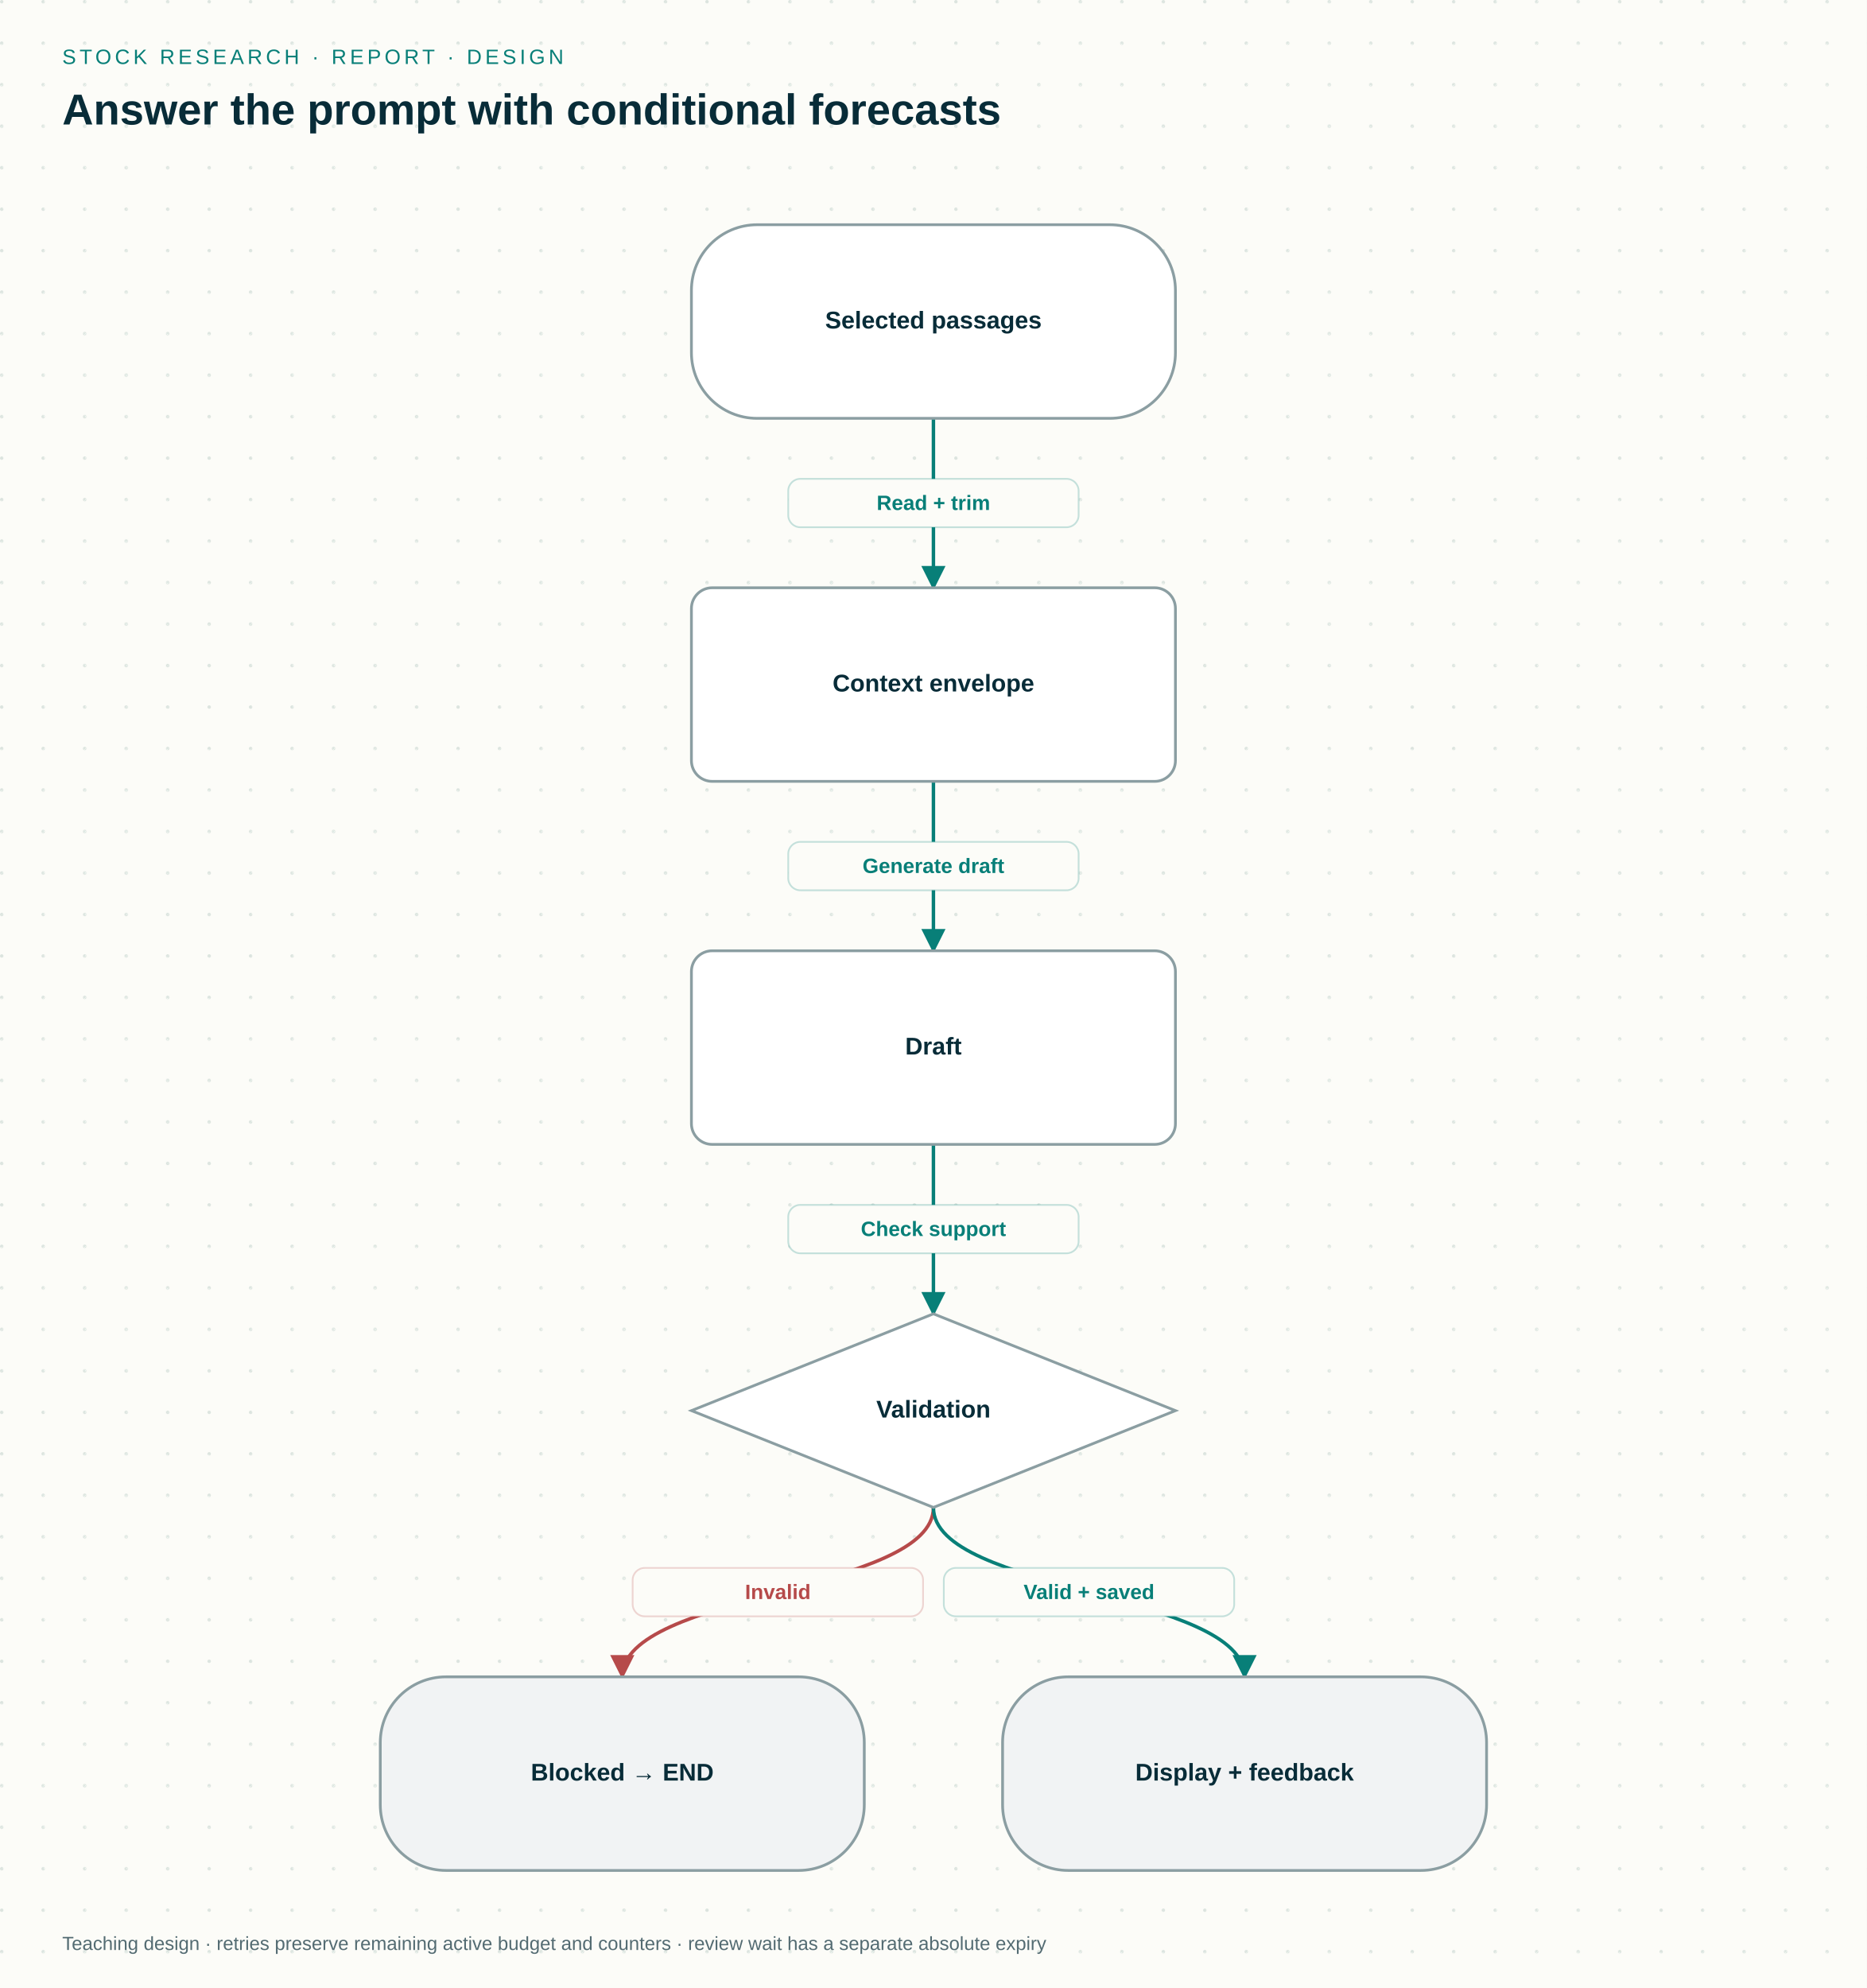
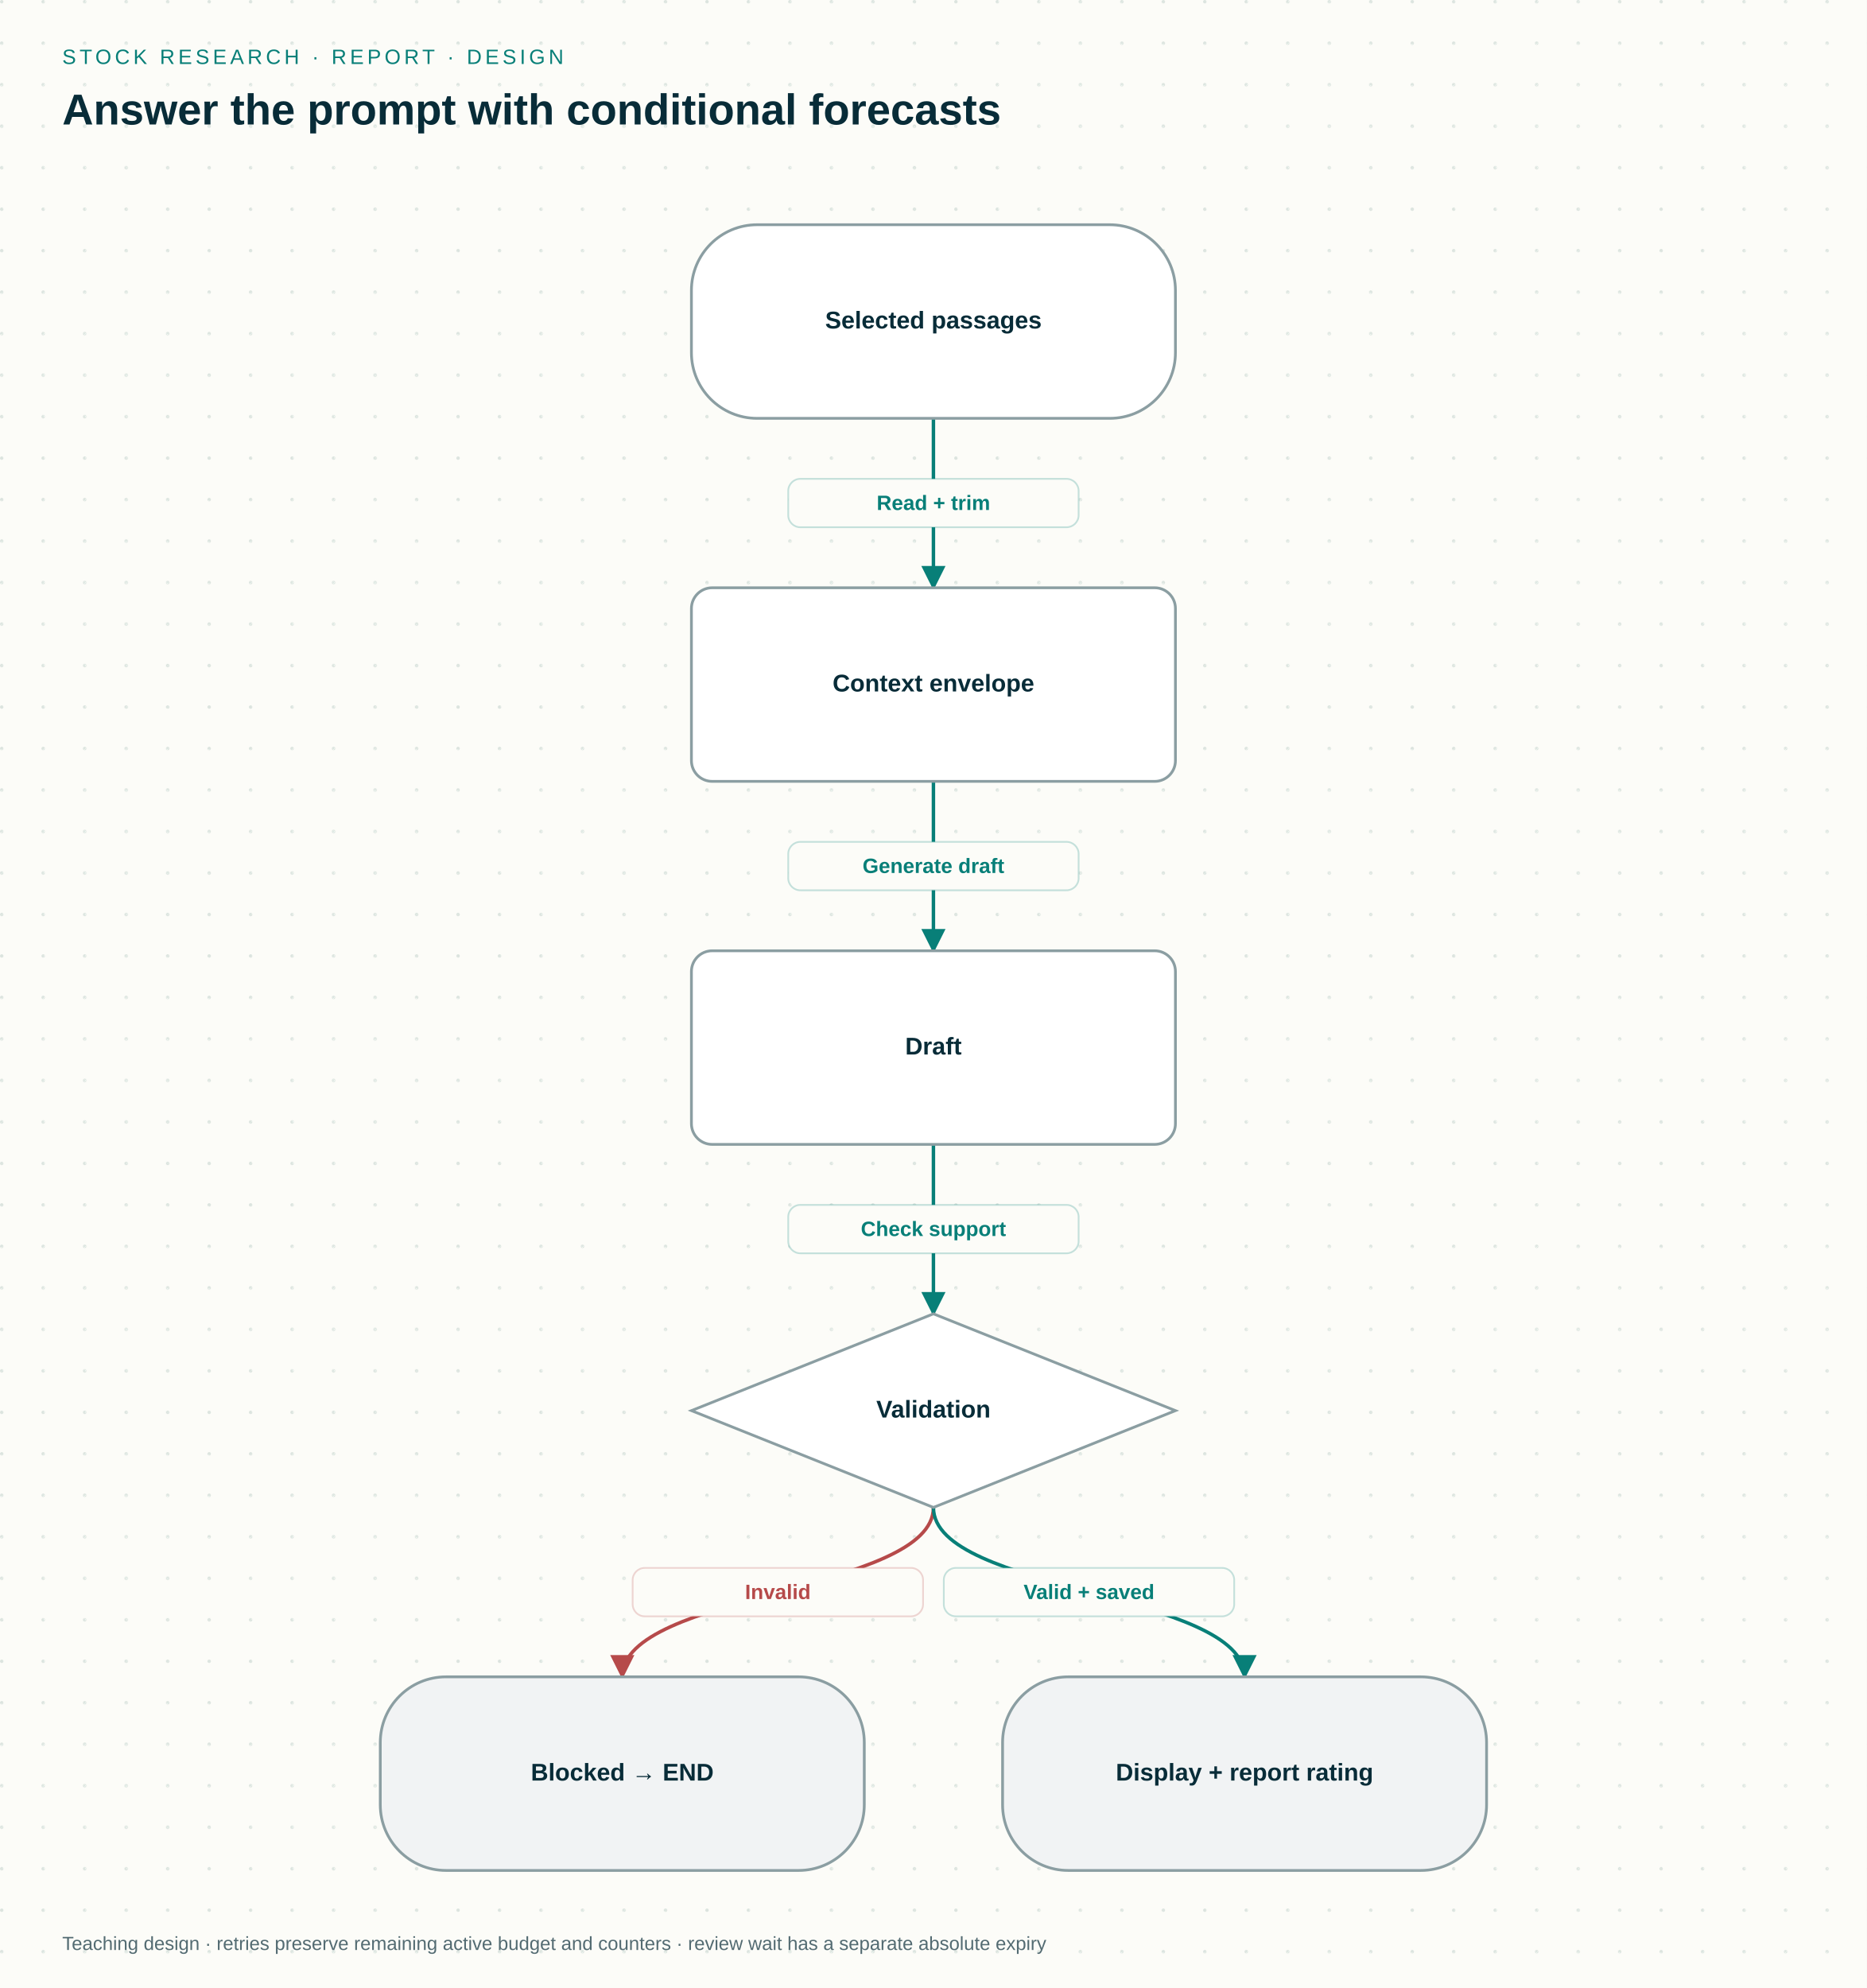
<svg xmlns="http://www.w3.org/2000/svg" viewBox="0 0 1080 1150" width="1080" height="1150" role="img" aria-label="Answer the prompt with conditional forecasts" style="font-family:Arial, &quot;Noto Sans TC&quot;, sans-serif;display:block;max-width:100%;height:auto">
  <defs>
    <pattern id="report-en-grid" width="24" height="24" patternUnits="userSpaceOnUse">
      <circle cx="1" cy="1" r="1" fill="#dce4df" />
    </pattern>
    <marker id="report-en-flow" viewBox="0 0 10 10" refX="9" refY="5" markerWidth="7" markerHeight="7" orient="auto-start-reverse">
      <path d="M 0 0 L 10 5 L 0 10 z" fill="#087f78" />
    </marker>
    <marker id="report-en-retry" viewBox="0 0 10 10" refX="9" refY="5" markerWidth="7" markerHeight="7" orient="auto-start-reverse">
      <path d="M 0 0 L 10 5 L 0 10 z" fill="#7251a1" />
    </marker>
    <marker id="report-en-fallback" viewBox="0 0 10 10" refX="9" refY="5" markerWidth="7" markerHeight="7" orient="auto-start-reverse">
      <path d="M 0 0 L 10 5 L 0 10 z" fill="#9b641b" />
    </marker>
    <marker id="report-en-stop" viewBox="0 0 10 10" refX="9" refY="5" markerWidth="7" markerHeight="7" orient="auto-start-reverse">
      <path d="M 0 0 L 10 5 L 0 10 z" fill="#b64a4a" />
    </marker>
  </defs>
  <rect width="1080" height="1150" fill="#fcfcf8" />
  <rect width="1080" height="1150" fill="url(#report-en-grid)" />
  <text x="36" y="37" fill="#087f78" font-size="12" letter-spacing="2">STOCK RESEARCH · REPORT · DESIGN</text>
  <text x="36" y="72" fill="#082c38" font-size="25" font-weight="700">Answer the prompt with conditional forecasts</text>
  <g opacity="1">
    <path d="M 540 242 C 540 291, 540 291, 540 340" fill="none" stroke="#087f78" stroke-width="2" marker-end="url(#report-en-flow)" />
    <rect x="456" y="277" width="168" height="28" rx="7" fill="#fcfcf8" stroke="#087f78" stroke-opacity=".23" />
    <text x="540" text-anchor="middle" fill="#087f78" font-size="12" font-weight="600">
      <tspan x="540" y="295">Read + trim</tspan>
    </text>
  </g>
  <g opacity="1">
    <path d="M 540 452 C 540 501, 540 501, 540 550" fill="none" stroke="#087f78" stroke-width="2" marker-end="url(#report-en-flow)" />
    <rect x="456" y="487" width="168" height="28" rx="7" fill="#fcfcf8" stroke="#087f78" stroke-opacity=".23" />
    <text x="540" text-anchor="middle" fill="#087f78" font-size="12" font-weight="600">
      <tspan x="540" y="505">Generate draft</tspan>
    </text>
  </g>
  <g opacity="1">
    <path d="M 540 662 C 540 711, 540 711, 540 760" fill="none" stroke="#087f78" stroke-width="2" marker-end="url(#report-en-flow)" />
    <rect x="456" y="697" width="168" height="28" rx="7" fill="#fcfcf8" stroke="#087f78" stroke-opacity=".23" />
    <text x="540" text-anchor="middle" fill="#087f78" font-size="12" font-weight="600">
      <tspan x="540" y="715">Check support</tspan>
    </text>
  </g>
  <g opacity="1">
    <path d="M 540 872 C 540 921, 360 921, 360 970" fill="none" stroke="#b64a4a" stroke-width="2" marker-end="url(#report-en-stop)" />
    <rect x="366" y="907" width="168" height="28" rx="7" fill="#fcfcf8" stroke="#b64a4a" stroke-opacity=".23" />
    <text x="450" text-anchor="middle" fill="#b64a4a" font-size="12" font-weight="600">
      <tspan x="450" y="925">Invalid</tspan>
    </text>
  </g>
  <g opacity="1">
    <path d="M 540 872 C 540 921, 720 921, 720 970" fill="none" stroke="#087f78" stroke-width="2" marker-end="url(#report-en-flow)" />
    <rect x="546" y="907" width="168" height="28" rx="7" fill="#fcfcf8" stroke="#087f78" stroke-opacity=".23" />
    <text x="630" text-anchor="middle" fill="#087f78" font-size="12" font-weight="600">
      <tspan x="630" y="925">Valid + saved</tspan>
    </text>
  </g>
  <g data-node-id="Selected passages" aria-label="Selected passages">
    <rect x="400" y="130" width="280" height="112" rx="38" fill="#fff" stroke="#8b9ea2" stroke-width="1.6" />
    <text x="540" text-anchor="middle" fill="#082c38" font-size="14" font-weight="600" pointer-events="none">
      <tspan x="540" y="190">Selected passages</tspan>
    </text>
  </g>
  <g data-node-id="Context envelope" aria-label="Context envelope">
    <rect x="400" y="340" width="280" height="112" rx="12" fill="#fff" stroke="#8b9ea2" stroke-width="1.6" />
    <text x="540" text-anchor="middle" fill="#082c38" font-size="14" font-weight="600" pointer-events="none">
      <tspan x="540" y="400">Context envelope</tspan>
    </text>
  </g>
  <g data-node-id="Draft" aria-label="Draft">
    <rect x="400" y="550" width="280" height="112" rx="12" fill="#fff" stroke="#8b9ea2" stroke-width="1.6" />
    <text x="540" text-anchor="middle" fill="#082c38" font-size="14" font-weight="600" pointer-events="none">
      <tspan x="540" y="610">Draft</tspan>
    </text>
  </g>
  <g data-node-id="Validation" aria-label="Validation">
    <polygon points="540,760 680,816 540,872 400,816" fill="#fff" stroke="#8b9ea2" stroke-width="1.6" />
    <text x="540" text-anchor="middle" fill="#082c38" font-size="14" font-weight="600" pointer-events="none">
      <tspan x="540" y="820">Validation</tspan>
    </text>
  </g>
  <g data-node-id="Blocked → END" aria-label="Blocked → END">
    <rect x="220" y="970" width="280" height="112" rx="38" fill="#f1f3f4" stroke="#8b9ea2" stroke-width="1.6" />
    <text x="360" text-anchor="middle" fill="#082c38" font-size="14" font-weight="600" pointer-events="none">
      <tspan x="360" y="1030">Blocked → END</tspan>
    </text>
  </g>
-   <g data-node-id="Display + feedback" aria-label="Display + feedback">
+   <g data-node-id="Display + report rating" aria-label="Display + report rating">
    <rect x="580" y="970" width="280" height="112" rx="38" fill="#f1f3f4" stroke="#8b9ea2" stroke-width="1.6" />
    <text x="720" text-anchor="middle" fill="#082c38" font-size="14" font-weight="600" pointer-events="none">
-       <tspan x="720" y="1030">Display + feedback</tspan>
+       <tspan x="720" y="1030">Display + report rating</tspan>
    </text>
  </g>
  <text x="36" y="1128" font-size="11" fill="#536b72">Teaching design · retries preserve remaining active budget and counters · review wait has a separate absolute expiry</text>
</svg>
